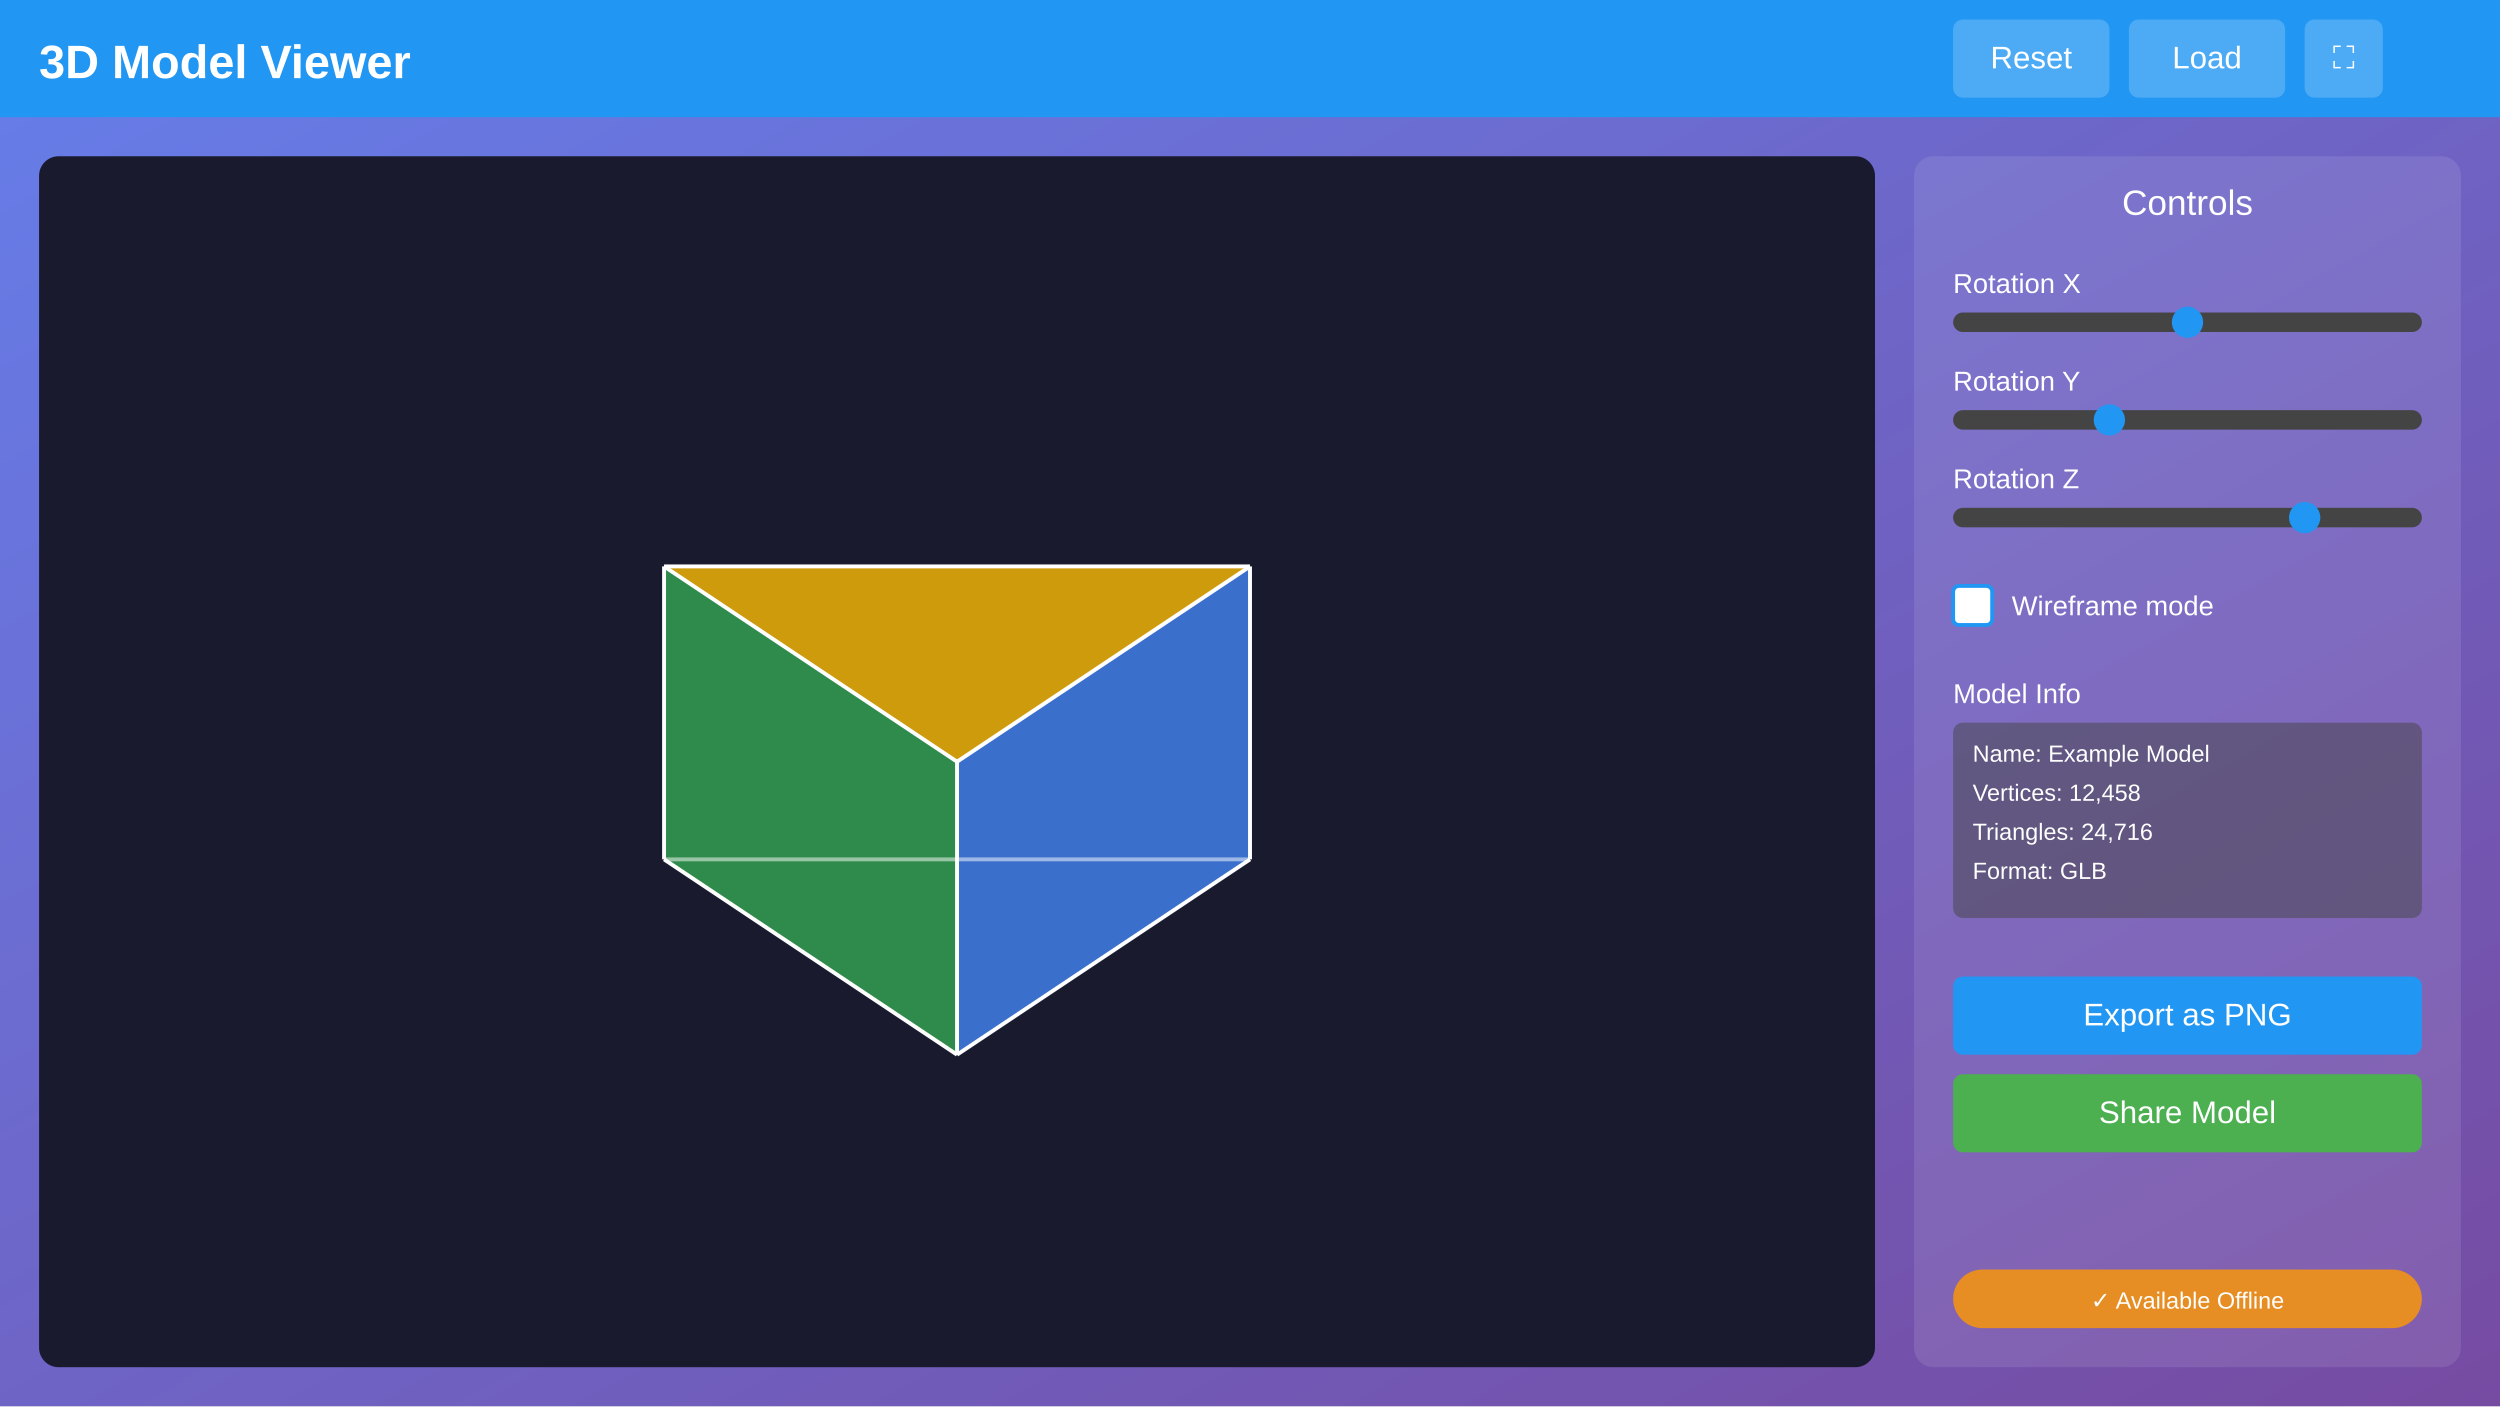
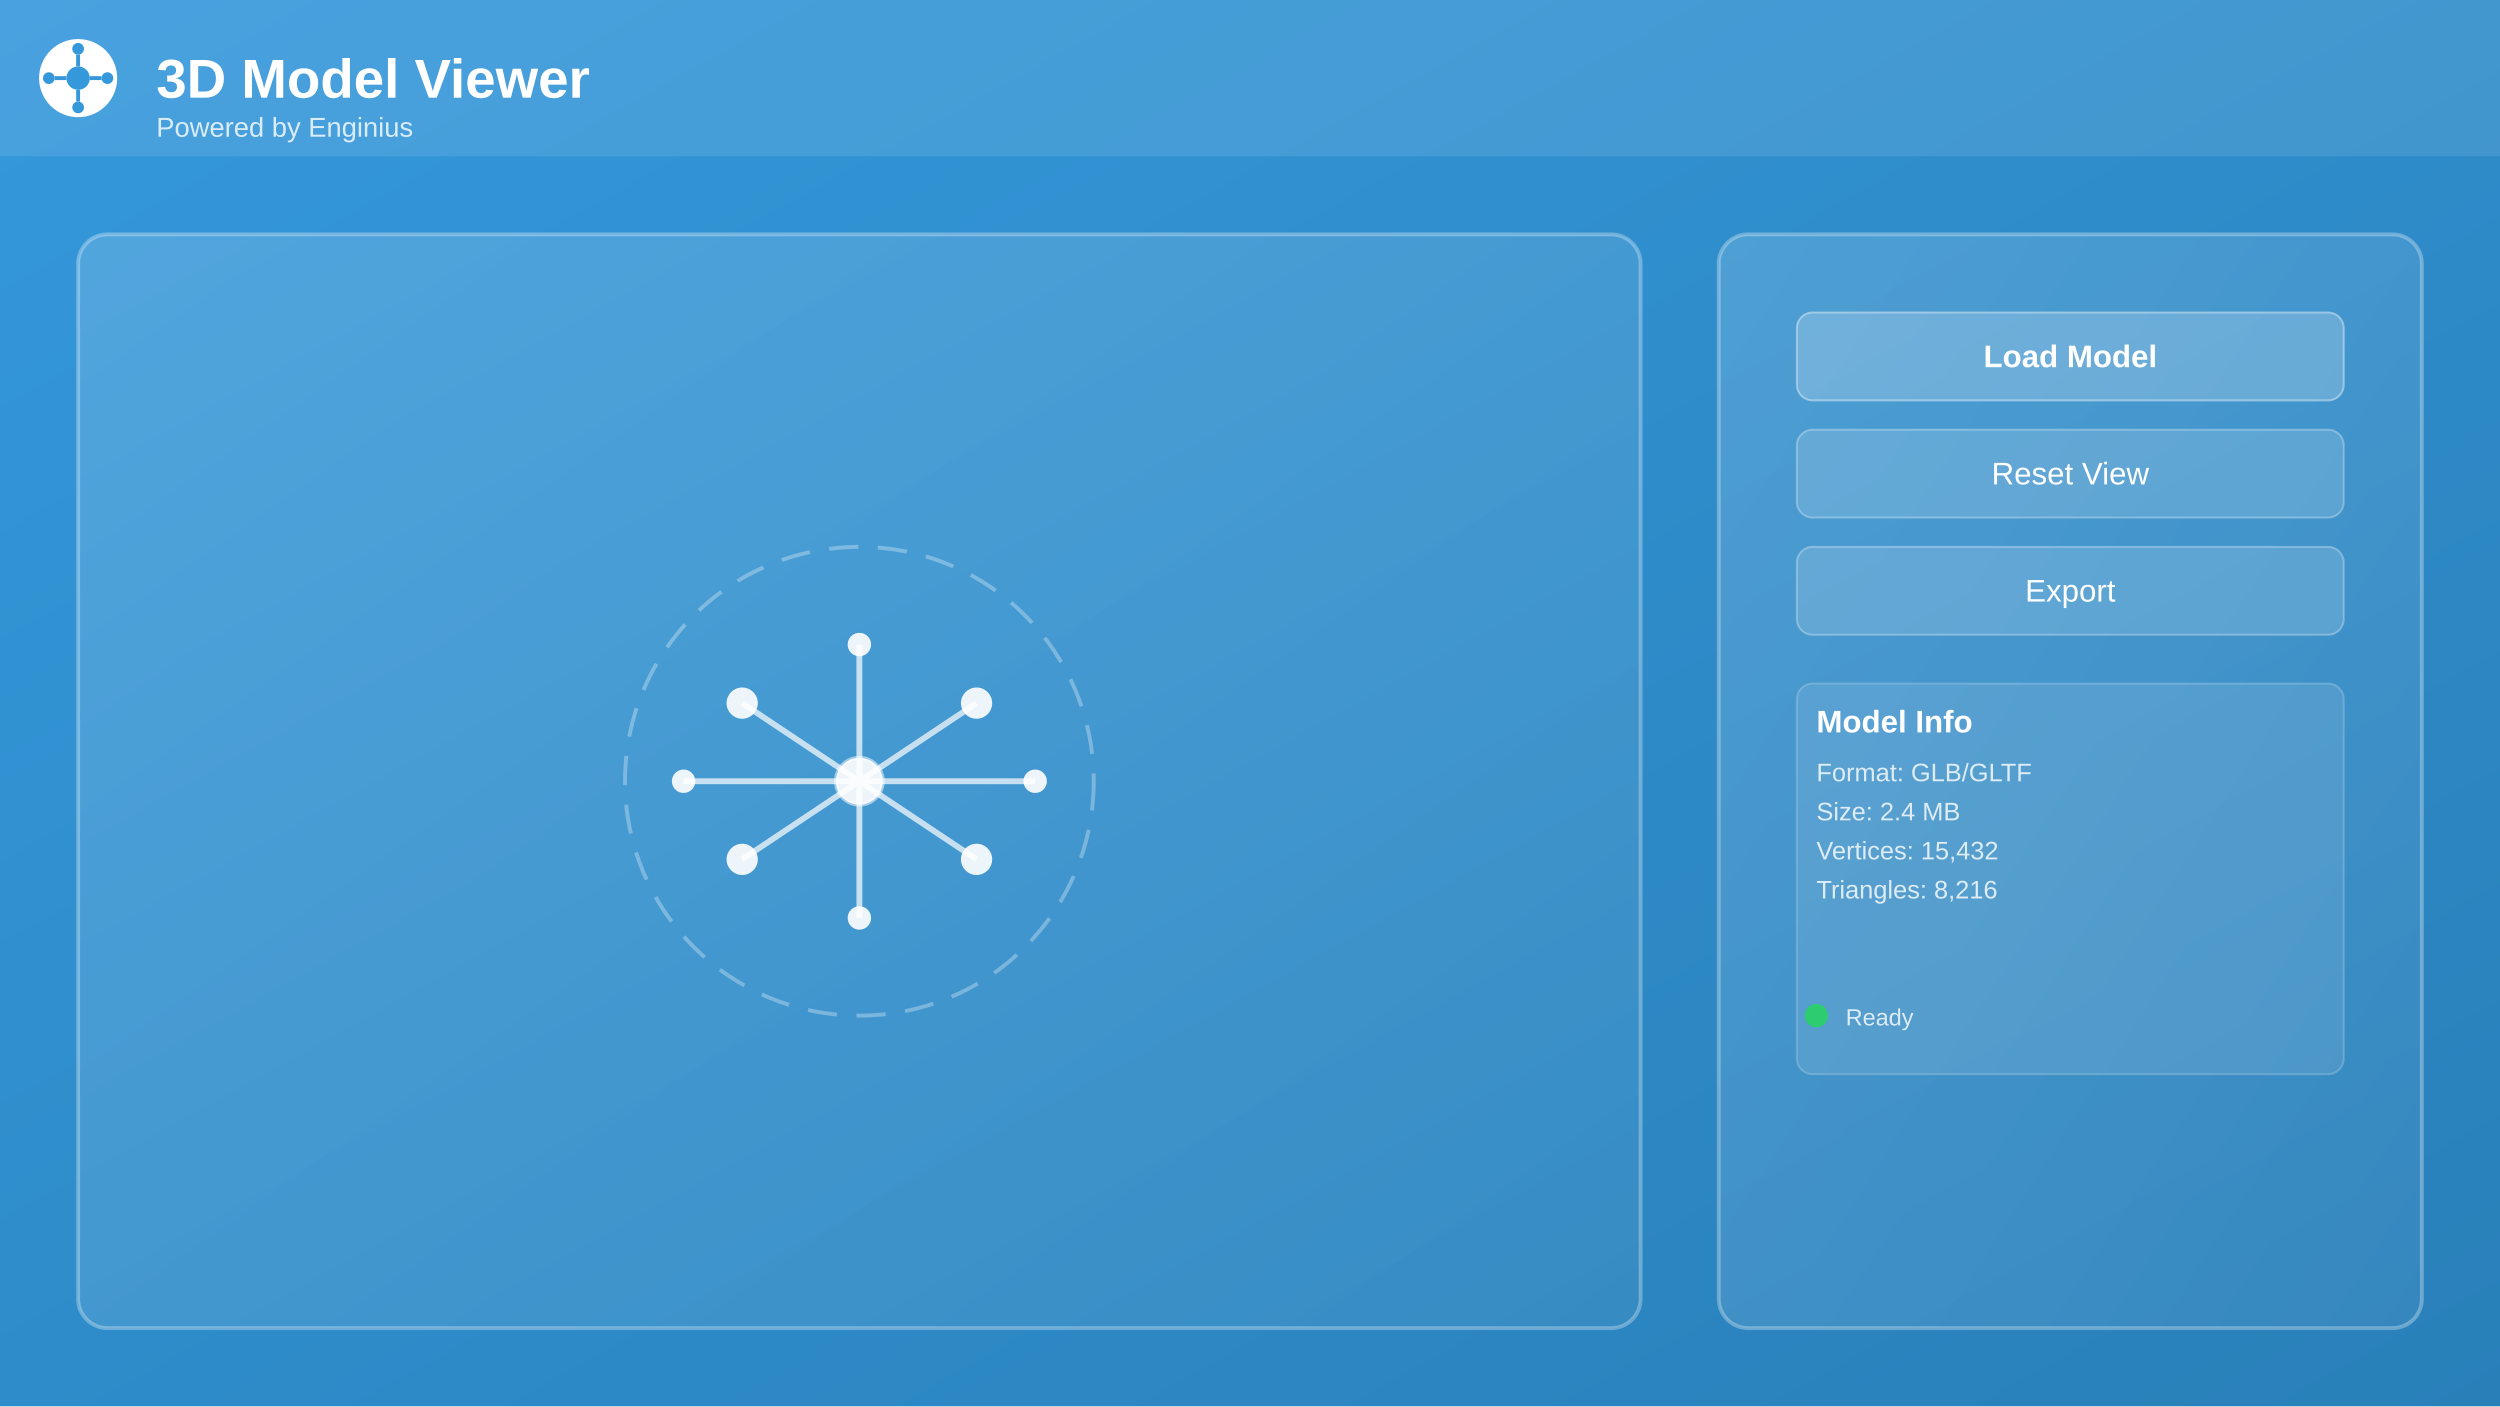
- <svg xmlns="http://www.w3.org/2000/svg" width="1280" height="720" viewBox="0 0 1280 720">
+ <svg xmlns="http://www.w3.org/2000/svg" viewBox="0 0 1280 720">
  <defs>
-     <linearGradient id="bg-gradient" x1="0%" y1="0%" x2="100%" y2="100%">
-       <stop offset="0%" stop-color="#667eea" />
-       <stop offset="100%" stop-color="#764ba2" />
+     <linearGradient id="bgGrad" x1="0%" y1="0%" x2="100%" y2="100%">
+       <stop offset="0%" style="stop-color:#3498db;stop-opacity:1" />
+       <stop offset="100%" style="stop-color:#2980b9;stop-opacity:1" />
+     </linearGradient>
+     <linearGradient id="panelGrad" x1="0%" y1="0%" x2="100%" y2="100%">
+       <stop offset="0%" style="stop-color:rgba(255,255,255,0.15);stop-opacity:1" />
+       <stop offset="100%" style="stop-color:rgba(255,255,255,0.05);stop-opacity:1" />
    </linearGradient>
  </defs>
-   <rect width="1280" height="720" fill="url(#bg-gradient)" />
-   <rect x="0" y="0" width="1280" height="60" fill="#2196F3" />
-   <text x="20" y="40" font-family="Arial, sans-serif" font-size="24" font-weight="bold" fill="white">3D Model Viewer</text>
-   <rect x="1000" y="10" width="80" height="40" rx="5" fill="white" opacity="0.2" />
-   <text x="1040" y="35" font-family="Arial, sans-serif" font-size="16" text-anchor="middle" fill="white">Reset</text>
-   <rect x="1090" y="10" width="80" height="40" rx="5" fill="white" opacity="0.2" />
-   <text x="1130" y="35" font-family="Arial, sans-serif" font-size="16" text-anchor="middle" fill="white">Load</text>
-   <rect x="1180" y="10" width="40" height="40" rx="5" fill="white" opacity="0.2" />
-   <text x="1200" y="35" font-family="Arial, sans-serif" font-size="16" text-anchor="middle" fill="white">⛶</text>
-   <rect x="20" y="80" width="940" height="620" rx="10" fill="#1a1a2e" />
-   <g transform="translate(490, 390)">
-     <polygon points="0,0 150,-100 150,50 0,150" fill="#4285F4" opacity="0.8" />
-     <polygon points="0,0 0,150 -150,50 -150,-100" fill="#34A853" opacity="0.8" />
-     <polygon points="0,0 150,-100 -150,-100" fill="#FBBC05" opacity="0.8" />
-     <line x1="0" y1="0" x2="150" y2="-100" stroke="white" stroke-width="2" />
-     <line x1="0" y1="0" x2="0" y2="150" stroke="white" stroke-width="2" />
-     <line x1="0" y1="0" x2="-150" y2="-100" stroke="white" stroke-width="2" />
-     <line x1="150" y1="-100" x2="150" y2="50" stroke="white" stroke-width="2" />
-     <line x1="150" y1="-100" x2="-150" y2="-100" stroke="white" stroke-width="2" />
-     <line x1="-150" y1="-100" x2="-150" y2="50" stroke="white" stroke-width="2" />
-     <line x1="-150" y1="50" x2="0" y2="150" stroke="white" stroke-width="2" />
-     <line x1="0" y1="150" x2="150" y2="50" stroke="white" stroke-width="2" />
-     <line x1="150" y1="50" x2="-150" y2="50" stroke="white" stroke-width="2" opacity="0.5" />
+   <rect width="1280" height="720" fill="url(#bgGrad)" />
+   <rect x="0" y="0" width="1280" height="80" fill="rgba(255,255,255,0.1)" />
+   <g transform="translate(40,40)">
+     <circle cx="0" cy="0" r="20" fill="white" />
+     <g fill="#3498db">
+       <circle cx="0" cy="0" r="6" />
+       <circle cx="0" cy="-15" r="3" />
+       <circle cx="15" cy="0" r="3" />
+       <circle cx="0" cy="15" r="3" />
+       <circle cx="-15" cy="0" r="3" />
+     </g>
+     <g stroke="#3498db" stroke-width="2">
+       <line x1="0" y1="-6" x2="0" y2="-12" />
+       <line x1="6" y1="0" x2="12" y2="0" />
+       <line x1="0" y1="6" x2="0" y2="12" />
+       <line x1="-6" y1="0" x2="-12" y2="0" />
+     </g>
  </g>
-   <rect x="980" y="80" width="280" height="620" rx="10" fill="white" opacity="0.1" />
-   <text x="1120" y="110" font-family="Arial, sans-serif" font-size="18" text-anchor="middle" fill="white">Controls</text>
-   <text x="1000" y="150" font-family="Arial, sans-serif" font-size="14" fill="white">Rotation X</text>
-   <rect x="1000" y="160" width="240" height="10" rx="5" fill="#444" />
-   <circle cx="1120" cy="165" r="8" fill="#2196F3" />
-   <text x="1000" y="200" font-family="Arial, sans-serif" font-size="14" fill="white">Rotation Y</text>
-   <rect x="1000" y="210" width="240" height="10" rx="5" fill="#444" />
-   <circle cx="1080" cy="215" r="8" fill="#2196F3" />
-   <text x="1000" y="250" font-family="Arial, sans-serif" font-size="14" fill="white">Rotation Z</text>
-   <rect x="1000" y="260" width="240" height="10" rx="5" fill="#444" />
-   <circle cx="1180" cy="265" r="8" fill="#2196F3" />
-   <rect x="1000" y="300" width="20" height="20" rx="3" fill="white" stroke="#2196F3" stroke-width="2" />
-   <text x="1030" y="315" font-family="Arial, sans-serif" font-size="14" fill="white">Wireframe mode</text>
-   <text x="1000" y="360" font-family="Arial, sans-serif" font-size="14" fill="white">Model Info</text>
-   <rect x="1000" y="370" width="240" height="100" rx="5" fill="#444" opacity="0.5" />
-   <text x="1010" y="390" font-family="Arial, sans-serif" font-size="12" fill="white">Name: Example Model</text>
-   <text x="1010" y="410" font-family="Arial, sans-serif" font-size="12" fill="white">Vertices: 12,458</text>
-   <text x="1010" y="430" font-family="Arial, sans-serif" font-size="12" fill="white">Triangles: 24,716</text>
-   <text x="1010" y="450" font-family="Arial, sans-serif" font-size="12" fill="white">Format: GLB</text>
-   <rect x="1000" y="500" width="240" height="40" rx="5" fill="#2196F3" />
-   <text x="1120" y="525" font-family="Arial, sans-serif" font-size="16" text-anchor="middle" fill="white">Export as PNG</text>
-   <rect x="1000" y="550" width="240" height="40" rx="5" fill="#4CAF50" />
-   <text x="1120" y="575" font-family="Arial, sans-serif" font-size="16" text-anchor="middle" fill="white">Share Model</text>
-   <rect x="1000" y="650" width="240" height="30" rx="15" fill="#FF9800" opacity="0.8" />
-   <text x="1120" y="670" font-family="Arial, sans-serif" font-size="12" text-anchor="middle" fill="white">✓ Available Offline</text>
+   <text x="80" y="50" font-family="Arial, sans-serif" font-size="28" font-weight="bold" fill="white">3D Model Viewer</text>
+   <text x="80" y="70" font-family="Arial, sans-serif" font-size="14" fill="rgba(255,255,255,0.8)">Powered by Enginius</text>
+   <rect x="40" y="120" width="800" height="560" fill="url(#panelGrad)" stroke="rgba(255,255,255,0.3)" stroke-width="2" rx="15" />
+   <g transform="translate(440,400)">
+     <g fill="white" opacity="0.9">
+       <circle cx="0" cy="0" r="12" />
+       <circle cx="-60" cy="-40" r="8" />
+       <circle cx="60" cy="-40" r="8" />
+       <circle cx="60" cy="40" r="8" />
+       <circle cx="-60" cy="40" r="8" />
+       <circle cx="0" cy="-70" r="6" />
+       <circle cx="0" cy="70" r="6" />
+       <circle cx="-90" cy="0" r="6" />
+       <circle cx="90" cy="0" r="6" />
+     </g>
+     <g stroke="white" stroke-width="3" opacity="0.7">
+       <line x1="0" y1="0" x2="-60" y2="-40" />
+       <line x1="0" y1="0" x2="60" y2="-40" />
+       <line x1="0" y1="0" x2="60" y2="40" />
+       <line x1="0" y1="0" x2="-60" y2="40" />
+       <line x1="0" y1="0" x2="0" y2="-70" />
+       <line x1="0" y1="0" x2="0" y2="70" />
+       <line x1="0" y1="0" x2="-90" y2="0" />
+       <line x1="0" y1="0" x2="90" y2="0" />
+     </g>
+     <circle cx="0" cy="0" r="120" stroke="rgba(255,255,255,0.3)" stroke-width="2" fill="none" stroke-dasharray="15,10" />
+     <circle cx="0" cy="0" r="12" fill="none" stroke="rgba(255,255,255,0.5)" stroke-width="2" />
+   </g>
+   <rect x="880" y="120" width="360" height="560" fill="url(#panelGrad)" stroke="rgba(255,255,255,0.3)" stroke-width="2" rx="15" />
+   <rect x="920" y="160" width="280" height="45" fill="rgba(255,255,255,0.2)" stroke="rgba(255,255,255,0.4)" stroke-width="1" rx="8" />
+   <text x="1060" y="188" text-anchor="middle" font-family="Arial, sans-serif" font-size="16" font-weight="bold" fill="white">Load Model</text>
+   <rect x="920" y="220" width="280" height="45" fill="rgba(255,255,255,0.15)" stroke="rgba(255,255,255,0.3)" stroke-width="1" rx="8" />
+   <text x="1060" y="248" text-anchor="middle" font-family="Arial, sans-serif" font-size="16" fill="white">Reset View</text>
+   <rect x="920" y="280" width="280" height="45" fill="rgba(255,255,255,0.15)" stroke="rgba(255,255,255,0.3)" stroke-width="1" rx="8" />
+   <text x="1060" y="308" text-anchor="middle" font-family="Arial, sans-serif" font-size="16" fill="white">Export</text>
+   <rect x="920" y="350" width="280" height="200" fill="rgba(255,255,255,0.1)" stroke="rgba(255,255,255,0.2)" stroke-width="1" rx="8" />
+   <text x="930" y="375" font-family="Arial, sans-serif" font-size="16" font-weight="bold" fill="white">Model Info</text>
+   <text x="930" y="400" font-family="Arial, sans-serif" font-size="13" fill="rgba(255,255,255,0.8)">Format: GLB/GLTF</text>
+   <text x="930" y="420" font-family="Arial, sans-serif" font-size="13" fill="rgba(255,255,255,0.8)">Size: 2.4 MB</text>
+   <text x="930" y="440" font-family="Arial, sans-serif" font-size="13" fill="rgba(255,255,255,0.8)">Vertices: 15,432</text>
+   <text x="930" y="460" font-family="Arial, sans-serif" font-size="13" fill="rgba(255,255,255,0.8)">Triangles: 8,216</text>
+   <circle cx="930" cy="520" r="6" fill="#2ecc71" />
+   <text x="945" y="525" font-family="Arial, sans-serif" font-size="12" fill="rgba(255,255,255,0.8)">Ready</text>
</svg>
